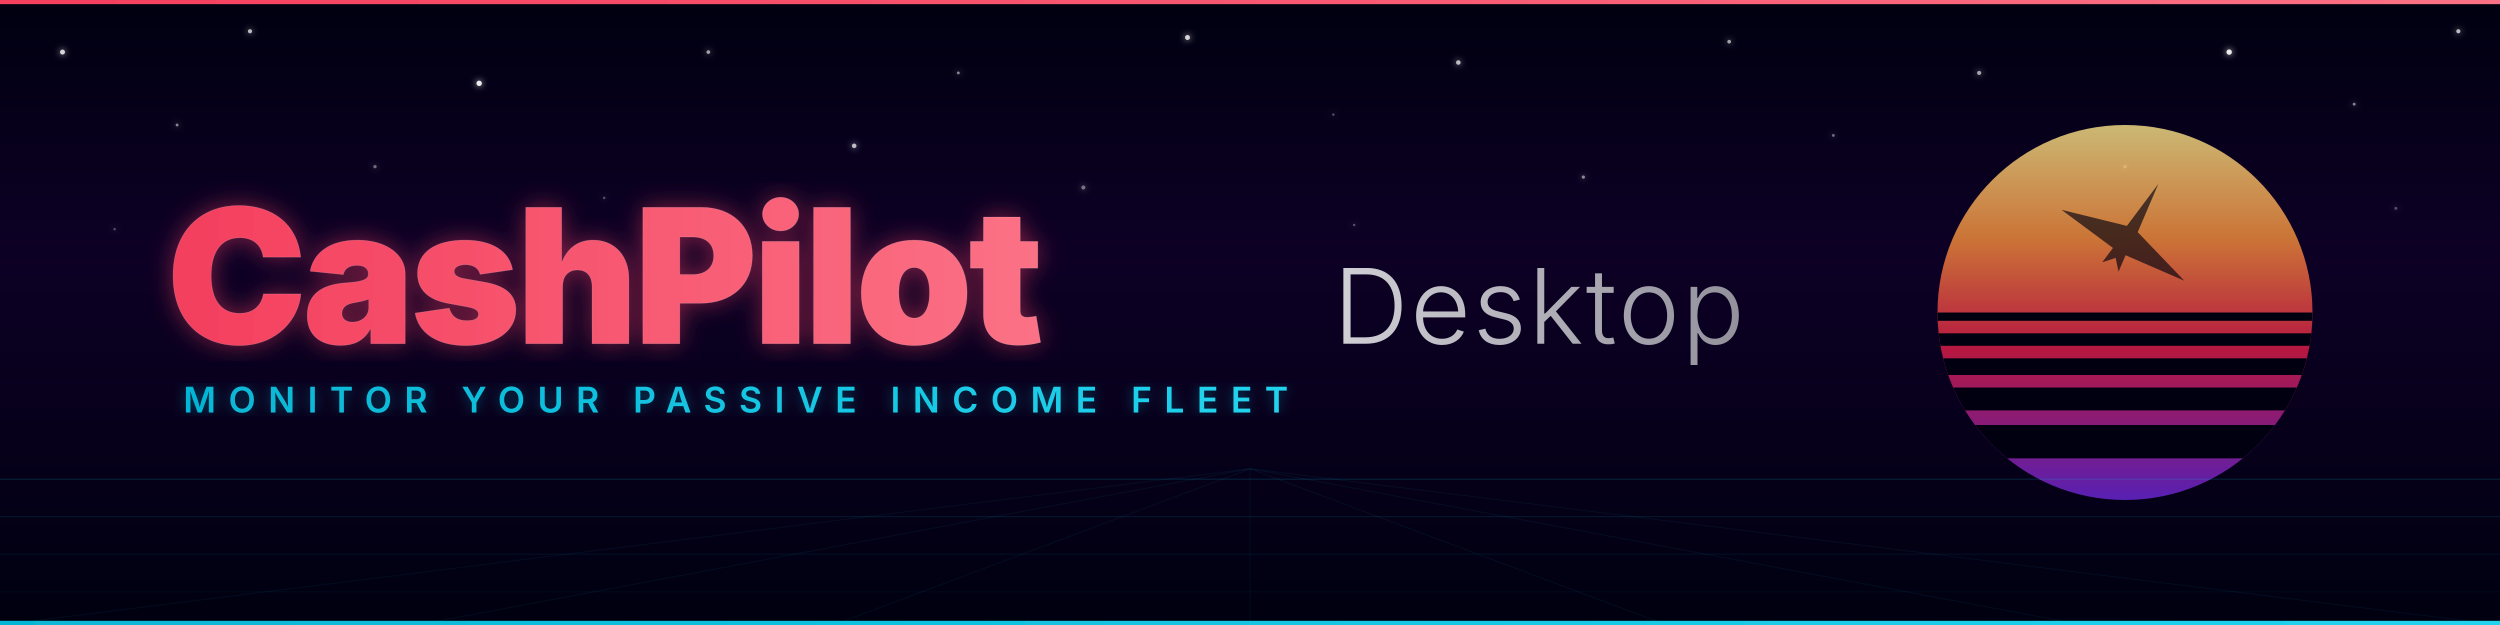
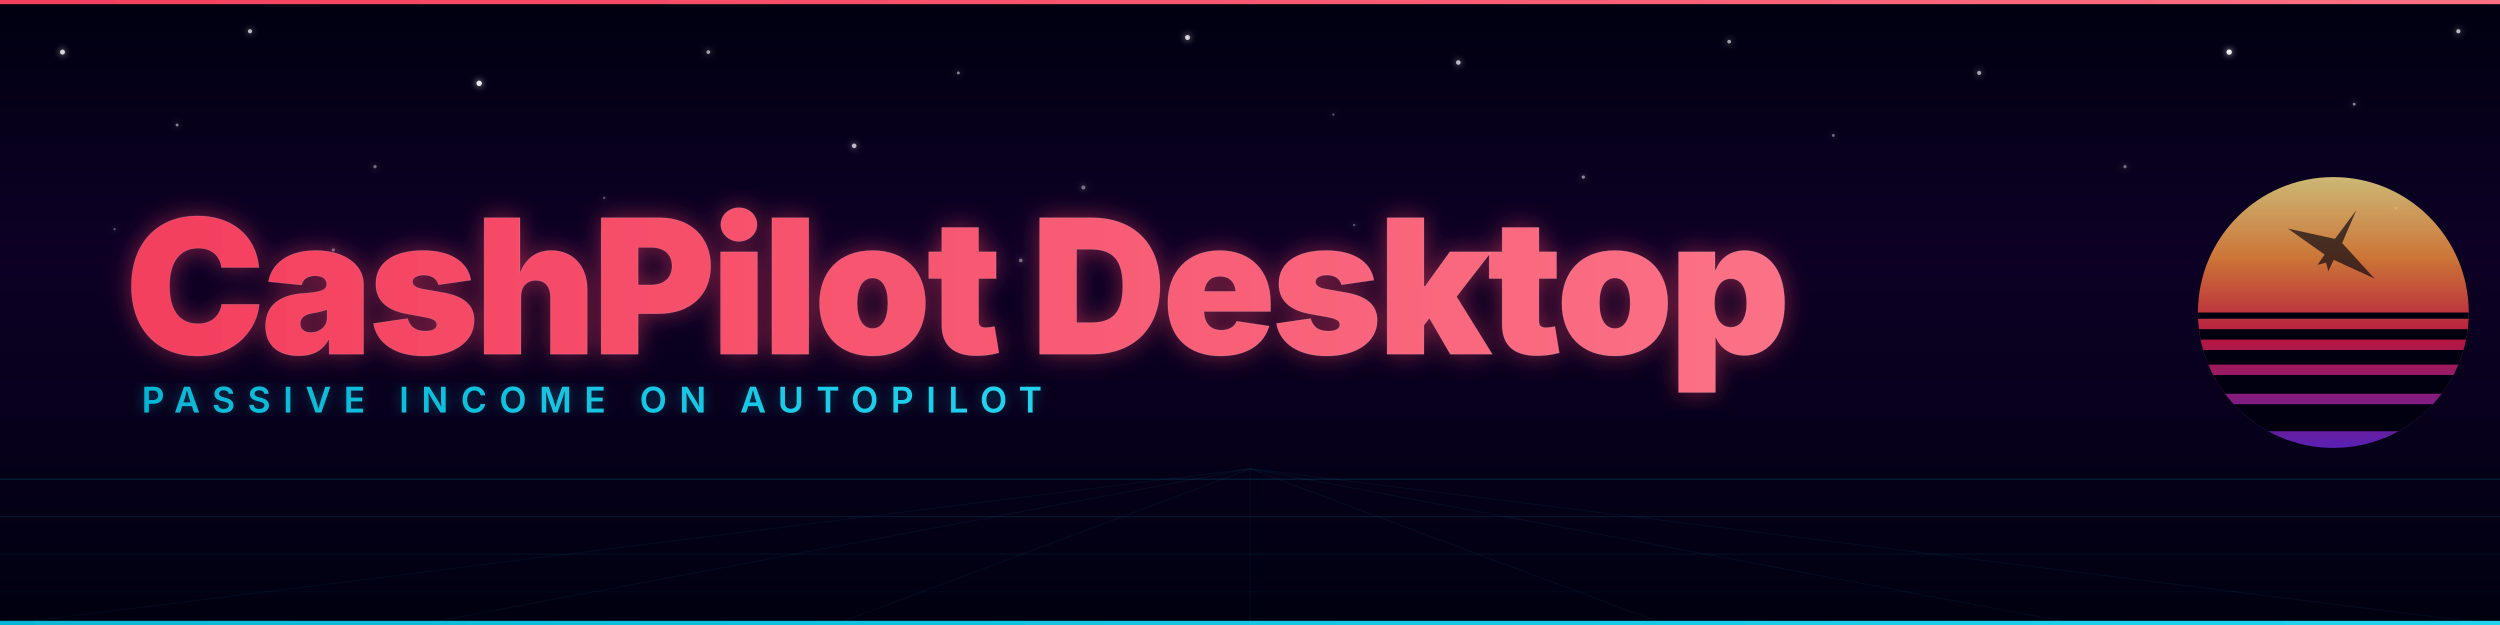
<svg xmlns="http://www.w3.org/2000/svg" viewBox="0 0 1200 300" width="1200" height="300">
  <defs>
    <linearGradient id="bg" x1="0%" y1="0%" x2="0%" y2="100%">
      <stop offset="0%" stop-color="#000010" />
      <stop offset="40%" stop-color="#0d0025" />
      <stop offset="100%" stop-color="#000010" />
    </linearGradient>
    <linearGradient id="sun" x1="0%" y1="0%" x2="0%" y2="100%">
      <stop offset="0%" stop-color="#fde68a" />
      <stop offset="30%" stop-color="#fb923c" />
      <stop offset="60%" stop-color="#e11d48" />
      <stop offset="100%" stop-color="#6d28d9" />
    </linearGradient>
    <linearGradient id="pk" x1="0%" y1="0%" x2="100%" y2="0%">
      <stop offset="0%" stop-color="#f43f5e" />
      <stop offset="100%" stop-color="#fb7185" />
    </linearGradient>
    <linearGradient id="cy" x1="0%" y1="0%" x2="100%" y2="0%">
      <stop offset="0%" stop-color="#06b6d4" />
      <stop offset="100%" stop-color="#22d3ee" />
-     </linearGradient>
-     <linearGradient id="wh" x1="0%" y1="0%" x2="100%" y2="0%">
-       <stop offset="0%" stop-color="#e4e4e7" />
-       <stop offset="100%" stop-color="#a1a1aa" />
    </linearGradient>
    <filter id="pg">
      <feGaussianBlur stdDeviation="6" result="b" />
      <feFlood flood-color="#f43f5e" flood-opacity="0.5" result="c" />
      <feComposite in="c" in2="b" operator="in" result="g" />
      <feMerge>
        <feMergeNode in="g" />
        <feMergeNode in="SourceGraphic" />
      </feMerge>
    </filter>
    <filter id="cg">
      <feGaussianBlur stdDeviation="3" result="b" />
      <feFlood flood-color="#06b6d4" flood-opacity="0.4" result="c" />
      <feComposite in="c" in2="b" operator="in" result="g" />
      <feMerge>
        <feMergeNode in="g" />
        <feMergeNode in="SourceGraphic" />
      </feMerge>
    </filter>
    <filter id="sg">
      <feGaussianBlur stdDeviation="1.5" result="b" />
      <feMerge>
        <feMergeNode in="b" />
        <feMergeNode in="SourceGraphic" />
      </feMerge>
    </filter>
    <clipPath id="sc">
-       <circle cx="1020" cy="150" r="90" />
+       <circle cx="1120" cy="150" r="65" />
    </clipPath>
  </defs>
  <rect width="1200" height="300" fill="url(#bg)" />
  <g fill="#fff" filter="url(#sg)">
    <circle cx="30" cy="25" r="1.2" opacity="0.8" />
    <circle cx="85" cy="60" r="0.7" opacity="0.5" />
    <circle cx="120" cy="15" r="1" opacity="0.7" />
    <circle cx="180" cy="80" r="0.8" opacity="0.4" />
    <circle cx="230" cy="40" r="1.3" opacity="0.9" />
    <circle cx="290" cy="95" r="0.6" opacity="0.3" />
    <circle cx="340" cy="25" r="0.9" opacity="0.6" />
    <circle cx="410" cy="70" r="1.1" opacity="0.7" />
    <circle cx="460" cy="35" r="0.7" opacity="0.5" />
    <circle cx="520" cy="90" r="1" opacity="0.4" />
    <circle cx="570" cy="18" r="1.2" opacity="0.8" />
    <circle cx="640" cy="55" r="0.6" opacity="0.3" />
    <circle cx="700" cy="30" r="1.1" opacity="0.7" />
    <circle cx="760" cy="85" r="0.8" opacity="0.5" />
    <circle cx="830" cy="20" r="0.9" opacity="0.6" />
    <circle cx="880" cy="65" r="0.7" opacity="0.4" />
    <circle cx="950" cy="35" r="1" opacity="0.6" />
    <circle cx="1020" cy="80" r="0.8" opacity="0.4" />
    <circle cx="1070" cy="25" r="1.3" opacity="0.9" />
    <circle cx="1130" cy="50" r="0.7" opacity="0.5" />
    <circle cx="1180" cy="15" r="1" opacity="0.7" />
    <circle cx="55" cy="110" r="0.6" opacity="0.3" />
    <circle cx="160" cy="120" r="0.8" opacity="0.4" />
    <circle cx="310" cy="115" r="0.7" opacity="0.3" />
    <circle cx="490" cy="125" r="0.9" opacity="0.4" />
    <circle cx="650" cy="108" r="0.6" opacity="0.3" />
    <circle cx="1150" cy="100" r="0.7" opacity="0.3" />
  </g>
-   <circle cx="1020" cy="150" r="90" fill="url(#sun)" opacity="0.8" />
+   <circle cx="1120" cy="150" r="65" fill="url(#sun)" opacity="0.8" />
  <g clip-path="url(#sc)">
-     <rect x="925" y="150" width="190" height="4" fill="#000010" />
-     <rect x="925" y="160" width="190" height="6" fill="#000010" />
-     <rect x="925" y="172" width="190" height="8" fill="#000010" />
-     <rect x="925" y="186" width="190" height="11" fill="#000010" />
-     <rect x="925" y="204" width="190" height="16" fill="#000010" />
-     <g transform="translate(1020,116) rotate(30)">
-       <path d="M0,-32 L3,-7 L34,2 L3.5,5.5 L4.5,14 L0,9 L-4.5,14 L-3.5,5.5 L-34,2 L-3,-7 Z" fill="#000010" opacity="0.65" />
+     <rect x="1050" y="150" width="140" height="3" fill="#000010" />
+     <rect x="1050" y="158" width="140" height="5" fill="#000010" />
+     <rect x="1050" y="168" width="140" height="7" fill="#000010" />
+     <rect x="1050" y="180" width="140" height="9" fill="#000010" />
+     <rect x="1050" y="194" width="140" height="13" fill="#000010" />
+     <g transform="translate(1120,120) rotate(30)">
+       <path d="M0,-22 L2,-5 L24,2 L2.5,4 L3,10 L0,7 L-3,10 L-2.5,4 L-24,2 L-2,-5 Z" fill="#000010" opacity="0.65" />
    </g>
  </g>
  <g stroke="#06b6d4" stroke-width="0.5">
    <line x1="0" y1="230" x2="1200" y2="230" opacity="0.2" />
    <line x1="0" y1="248" x2="1200" y2="248" opacity="0.14" />
    <line x1="0" y1="266" x2="1200" y2="266" opacity="0.09" />
    <line x1="0" y1="284" x2="1200" y2="284" opacity="0.05" />
    <line x1="600" y1="225" x2="0" y2="300" opacity="0.07" />
    <line x1="600" y1="225" x2="200" y2="300" opacity="0.07" />
    <line x1="600" y1="225" x2="400" y2="300" opacity="0.07" />
    <line x1="600" y1="225" x2="600" y2="300" opacity="0.07" />
    <line x1="600" y1="225" x2="800" y2="300" opacity="0.07" />
    <line x1="600" y1="225" x2="1000" y2="300" opacity="0.07" />
    <line x1="600" y1="225" x2="1200" y2="300" opacity="0.07" />
  </g>
-   <text x="80" y="165" font-family="Inter, -apple-system, Arial, sans-serif" font-size="90" font-weight="900" fill="url(#pk)" letter-spacing="-2" filter="url(#pg)">
-     CashPilot
+   <text x="60" y="170" font-family="Inter, -apple-system, Arial, sans-serif" font-size="90" font-weight="900" fill="url(#pk)" letter-spacing="-2" filter="url(#pg)">
+     CashPilot Desktop
  </text>
-   <text x="80" y="165" font-family="Inter, -apple-system, Arial, sans-serif" font-size="90" font-weight="900" fill="none" stroke="#fff" stroke-width="0.3" letter-spacing="-2" opacity="0.2">
-     CashPilot
+   <text x="60" y="170" font-family="Inter, -apple-system, Arial, sans-serif" font-size="90" font-weight="900" fill="none" stroke="#fff" stroke-width="0.3" letter-spacing="-2" opacity="0.2">
+     CashPilot Desktop
  </text>
-   <text x="640" y="165" font-family="Inter, -apple-system, Arial, sans-serif" font-size="50" font-weight="300" fill="url(#wh)" letter-spacing="1" opacity="0.9">
-     Desktop
-   </text>
-   <text x="88" y="198" font-family="Inter, -apple-system, Arial, sans-serif" font-size="17" font-weight="600" fill="url(#cy)" letter-spacing="6" filter="url(#cg)">
-     MONITOR YOUR PASSIVE INCOME FLEET
+   <text x="68" y="198" font-family="Inter, -apple-system, Arial, sans-serif" font-size="17" font-weight="600" fill="url(#cy)" letter-spacing="6" filter="url(#cg)">
+     PASSIVE INCOME ON AUTOPILOT
  </text>
  <rect x="0" y="0" width="1200" height="2" fill="url(#pk)" filter="url(#pg)" />
  <rect x="0" y="298" width="1200" height="2" fill="url(#cy)" filter="url(#cg)" />
</svg>
